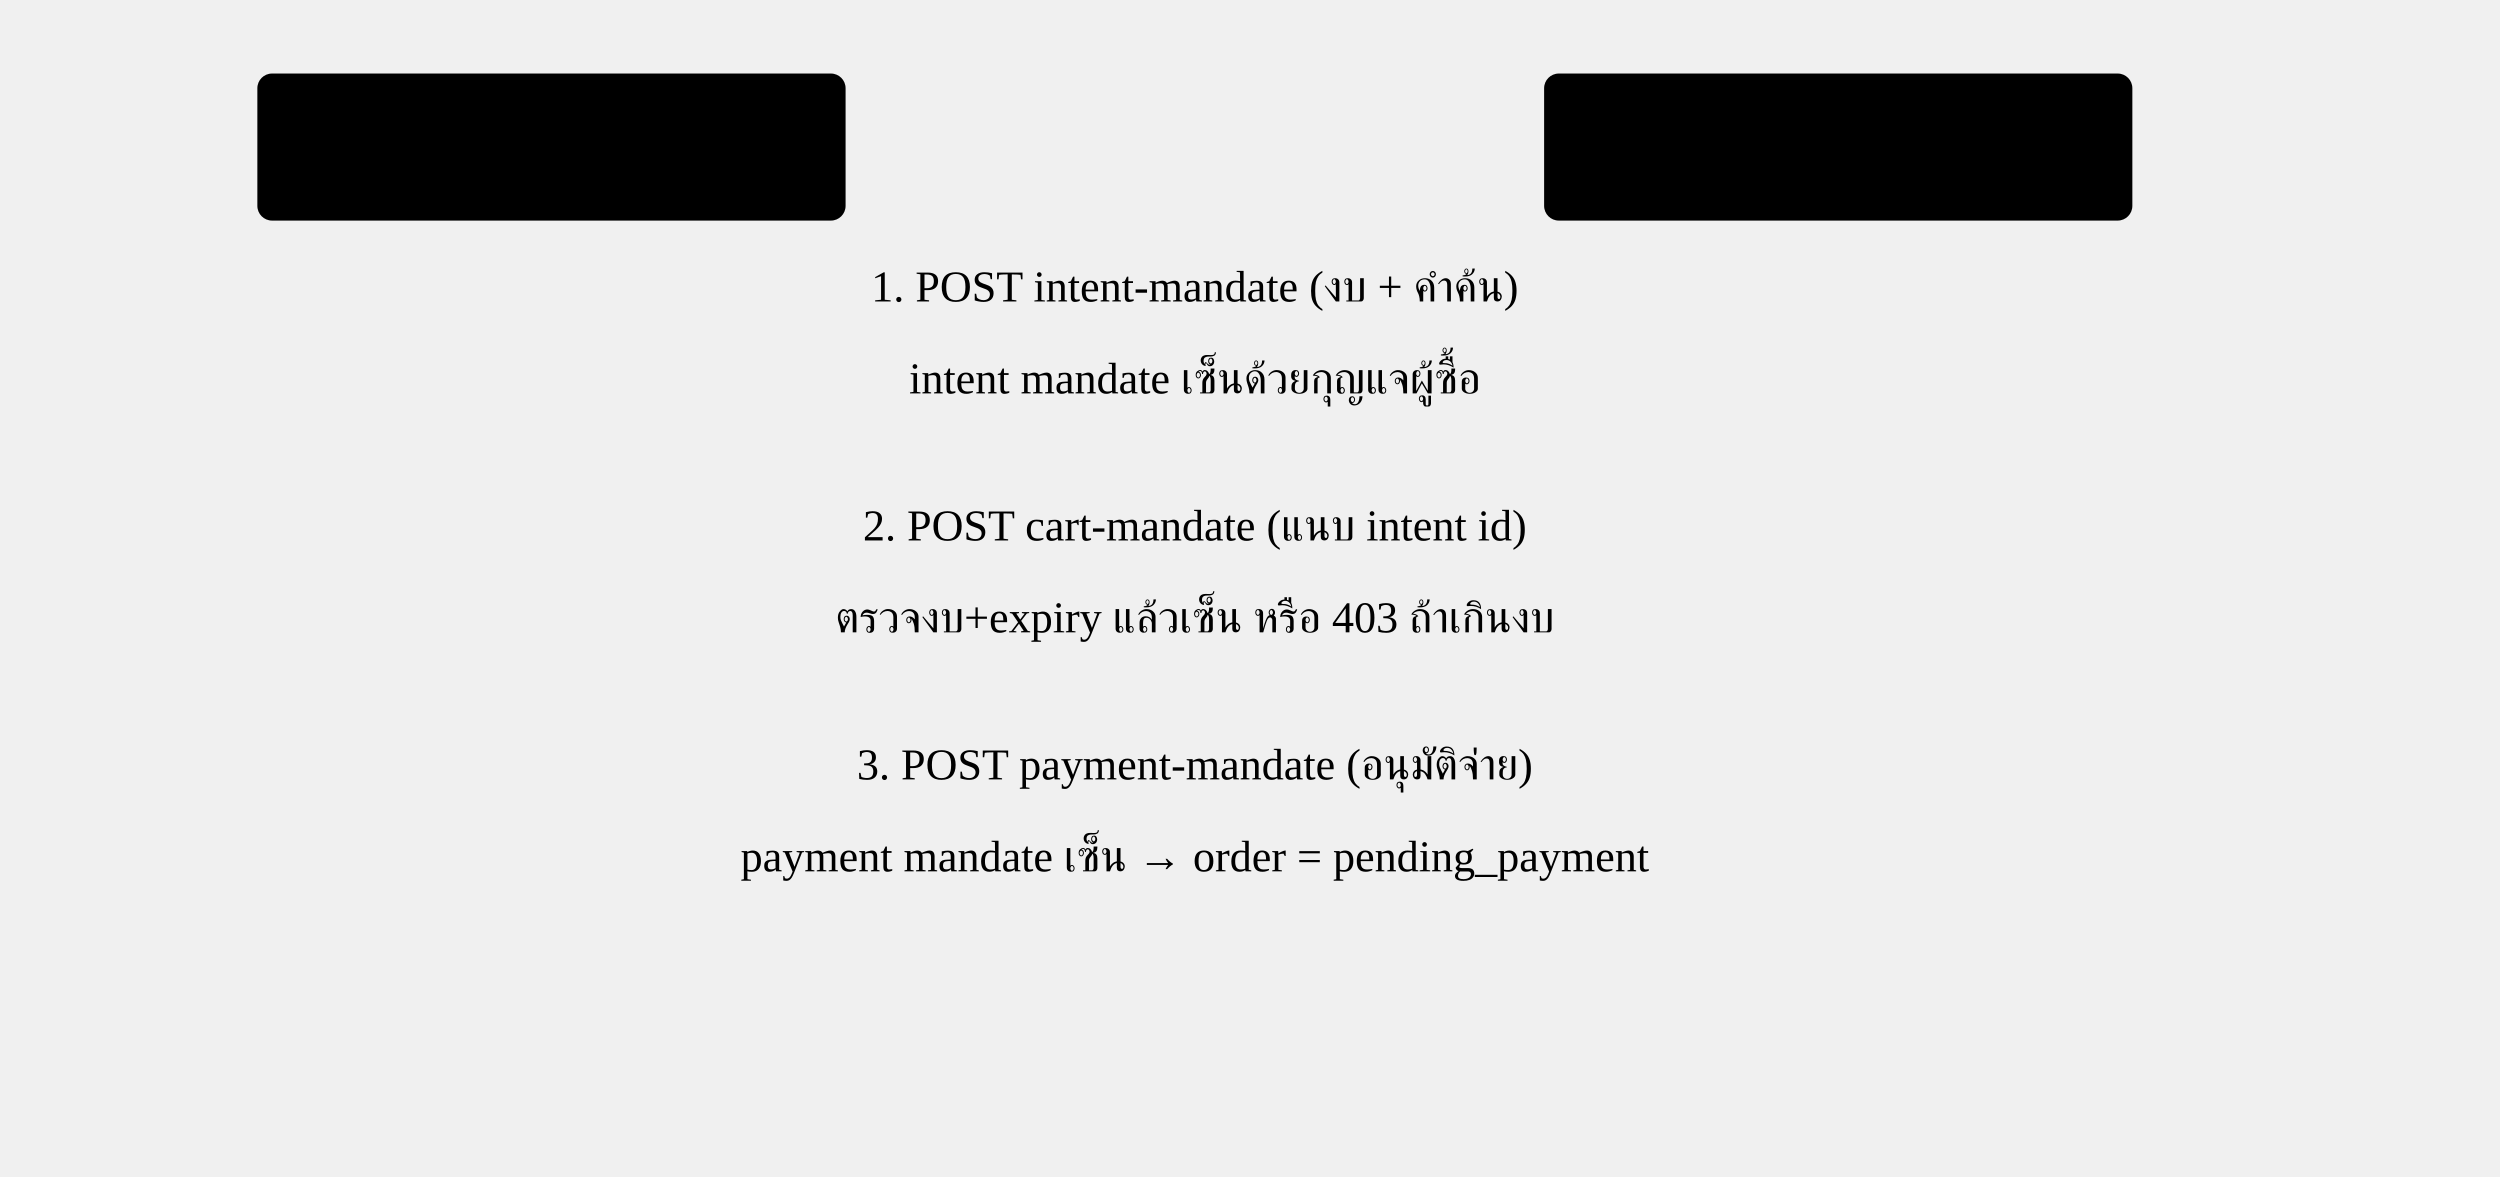
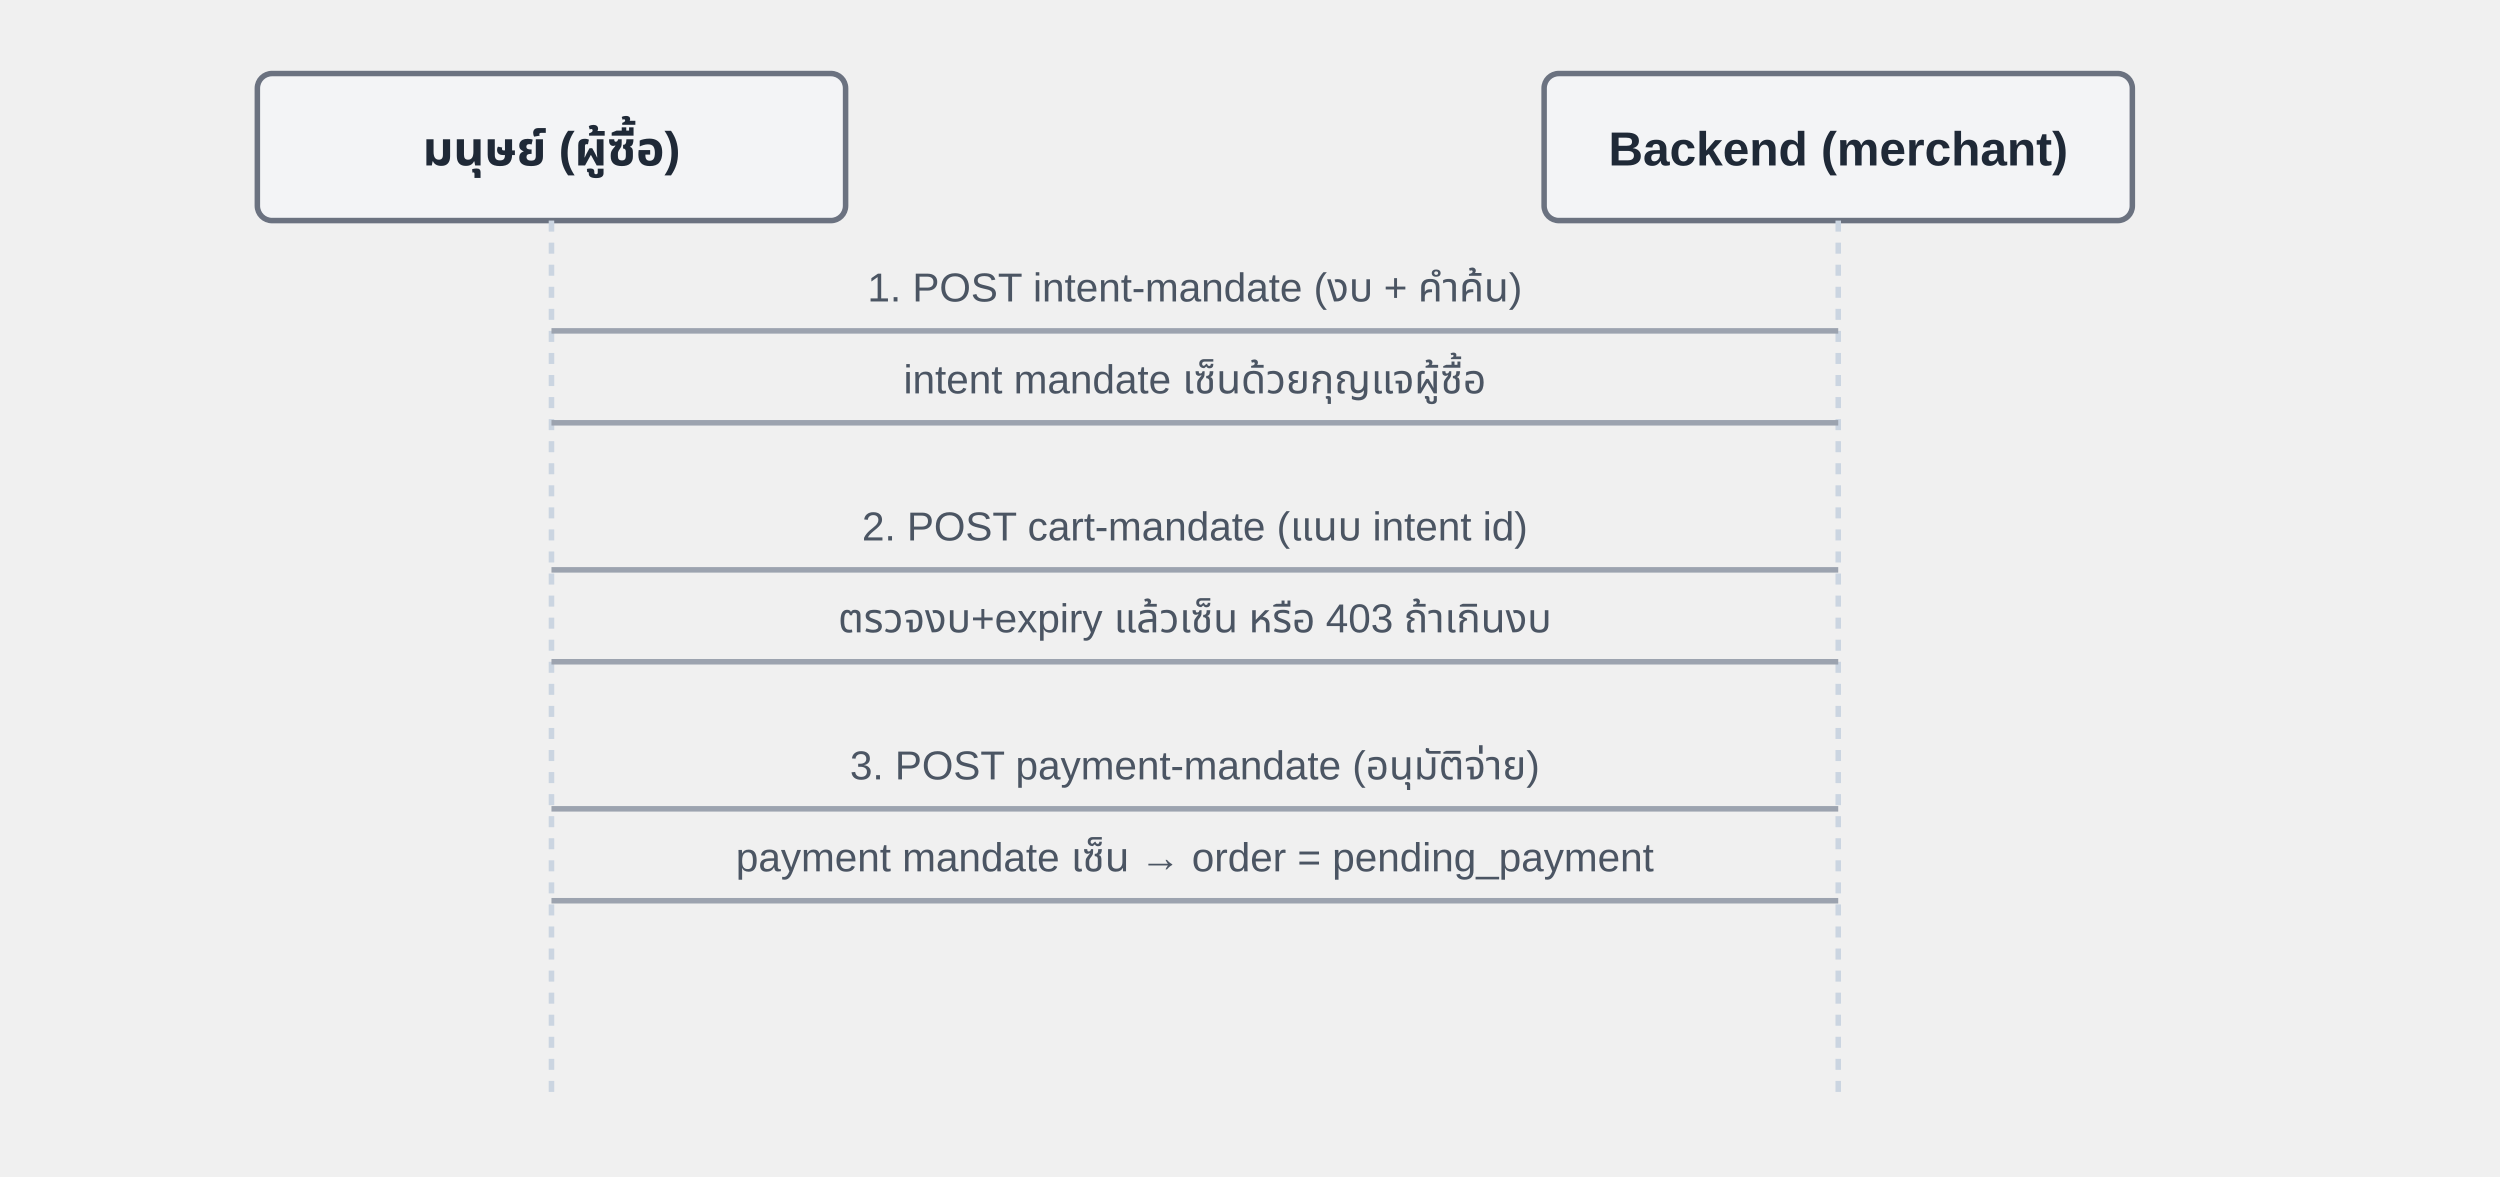
<svg xmlns="http://www.w3.org/2000/svg" width="100%" viewBox="0 0 680 320" role="img">
+   <style>
+ text{font-family:-apple-system,"Helvetica Neue","Noto Sans Thai",Arial,sans-serif;}
+ .box{fill:#ffffff;stroke-width:1.5;}
+ .th{font-size:13px;font-weight:600;fill:#1f2937;}
+ .ts{font-size:11px;fill:#4b5563;}
+ .arr{stroke:#9ca3af;stroke-width:1.5;fill:none;}
+ .leader{stroke:#cbd5e1;stroke-width:1.5;stroke-dasharray:3,3;fill:none;}
+ .c-gray .box{stroke:#6b7280;fill:#f3f4f6;}
+ .c-purple .box{stroke:#7c3aed;fill:#f3e8ff;}
+ .c-teal .box{stroke:#0d9488;fill:#ccfbf1;}
+ .c-coral .box{stroke:#f97316;fill:#ffedd5;}
+ .c-pink .box{stroke:#db2777;fill:#fce7f3;}
+ .c-blue .box{stroke:#2563eb;fill:#dbeafe;}
+ </style>
  <g class="c-gray">
    <rect x="70" y="20" width="160" height="40" rx="4" class="box" />
    <text x="150" y="45" text-anchor="middle" class="th">มนุษย์ (ผู้ซื้อ)</text>
  </g>
  <g class="c-gray">
    <rect x="420" y="20" width="160" height="40" rx="4" class="box" />
    <text x="500" y="45" text-anchor="middle" class="th">Backend (merchant)</text>
  </g>
  <line x1="150" y1="60" x2="150" y2="300" class="leader" />
  <line x1="500" y1="60" x2="500" y2="300" class="leader" />
  <line x1="150" y1="90" x2="500" y2="90" class="arr" />
  <text x="325" y="82" text-anchor="middle" class="ts">1. POST intent-mandate (งบ + คำค้น)</text>
  <line x1="500" y1="115" x2="150" y2="115" class="arr" />
  <text x="325" y="107" text-anchor="middle" class="ts">intent mandate เซ็นด้วยกุญแจผู้ซื้อ</text>
  <line x1="150" y1="155" x2="500" y2="155" class="arr" />
  <text x="325" y="147" text-anchor="middle" class="ts">2. POST cart-mandate (แนบ intent id)</text>
  <line x1="500" y1="180" x2="150" y2="180" class="arr" />
  <text x="325" y="172" text-anchor="middle" class="ts">ตรวจงบ+expiry แล้วเซ็น หรือ 403 ถ้าเกินงบ</text>
  <line x1="150" y1="220" x2="500" y2="220" class="arr" />
  <text x="325" y="212" text-anchor="middle" class="ts">3. POST payment-mandate (อนุมัติจ่าย)</text>
  <line x1="500" y1="245" x2="150" y2="245" class="arr" />
  <text x="325" y="237" text-anchor="middle" class="ts">payment mandate เซ็น → order = pending_payment</text>
</svg>
